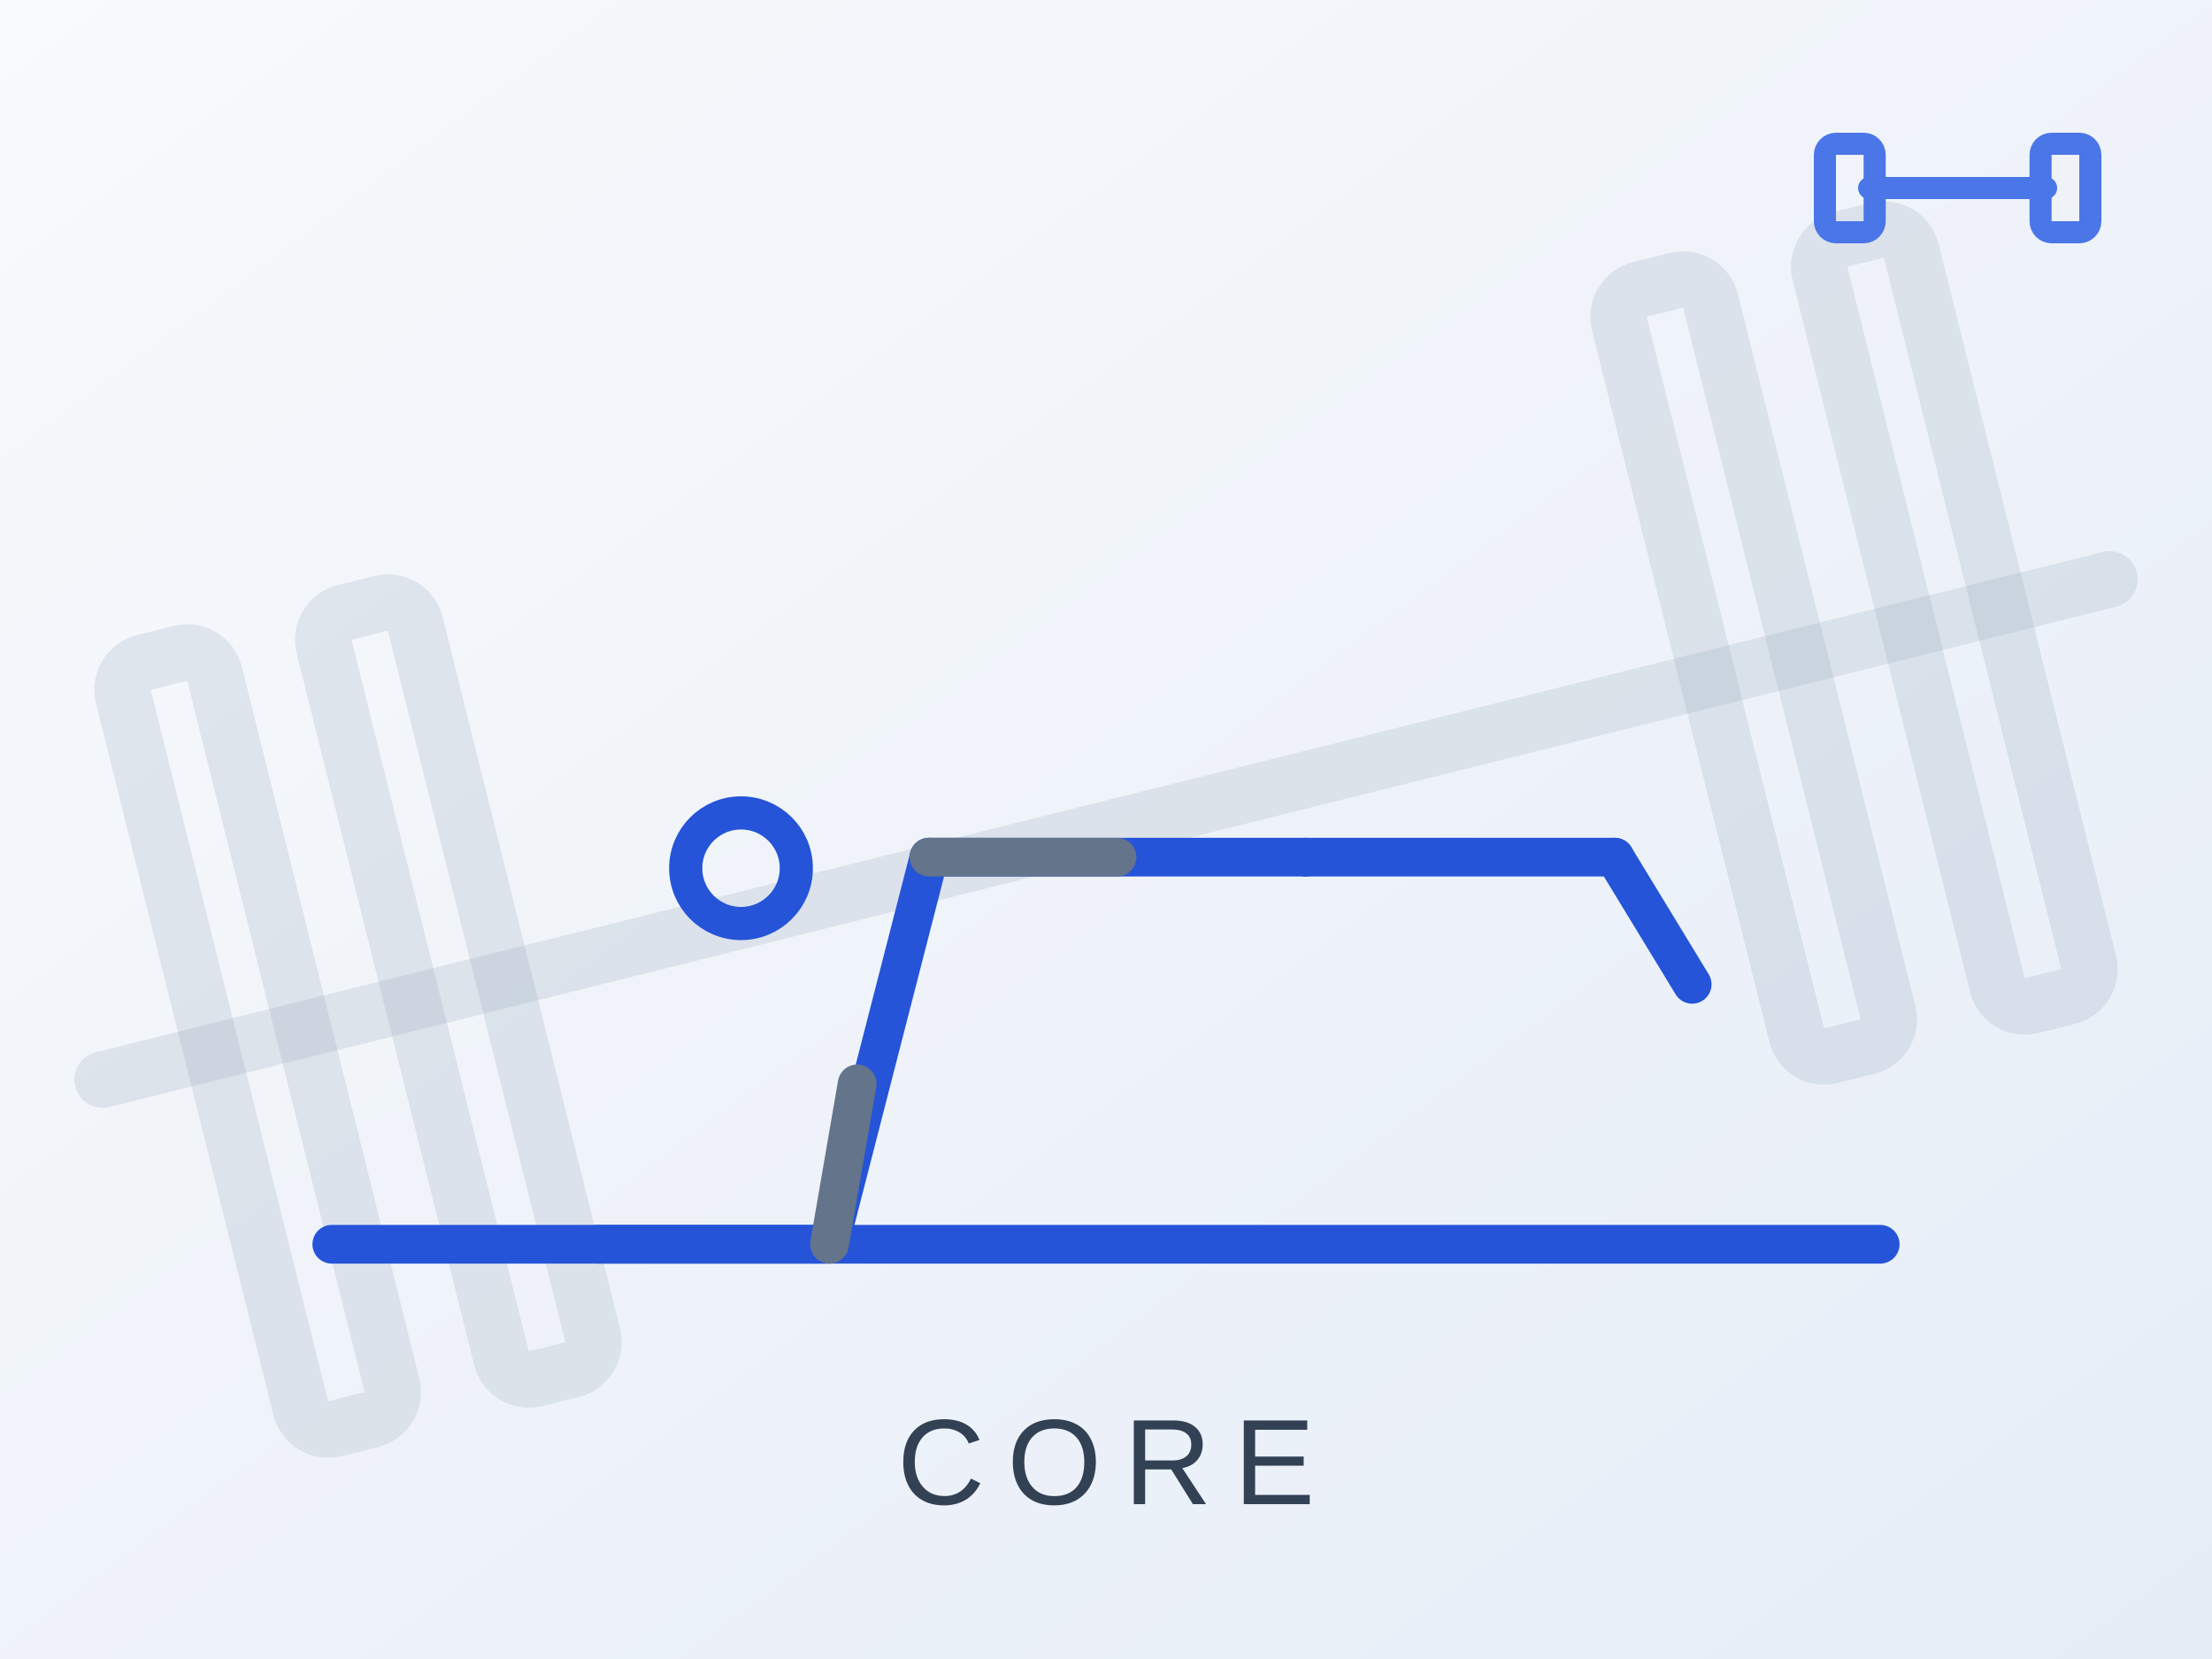
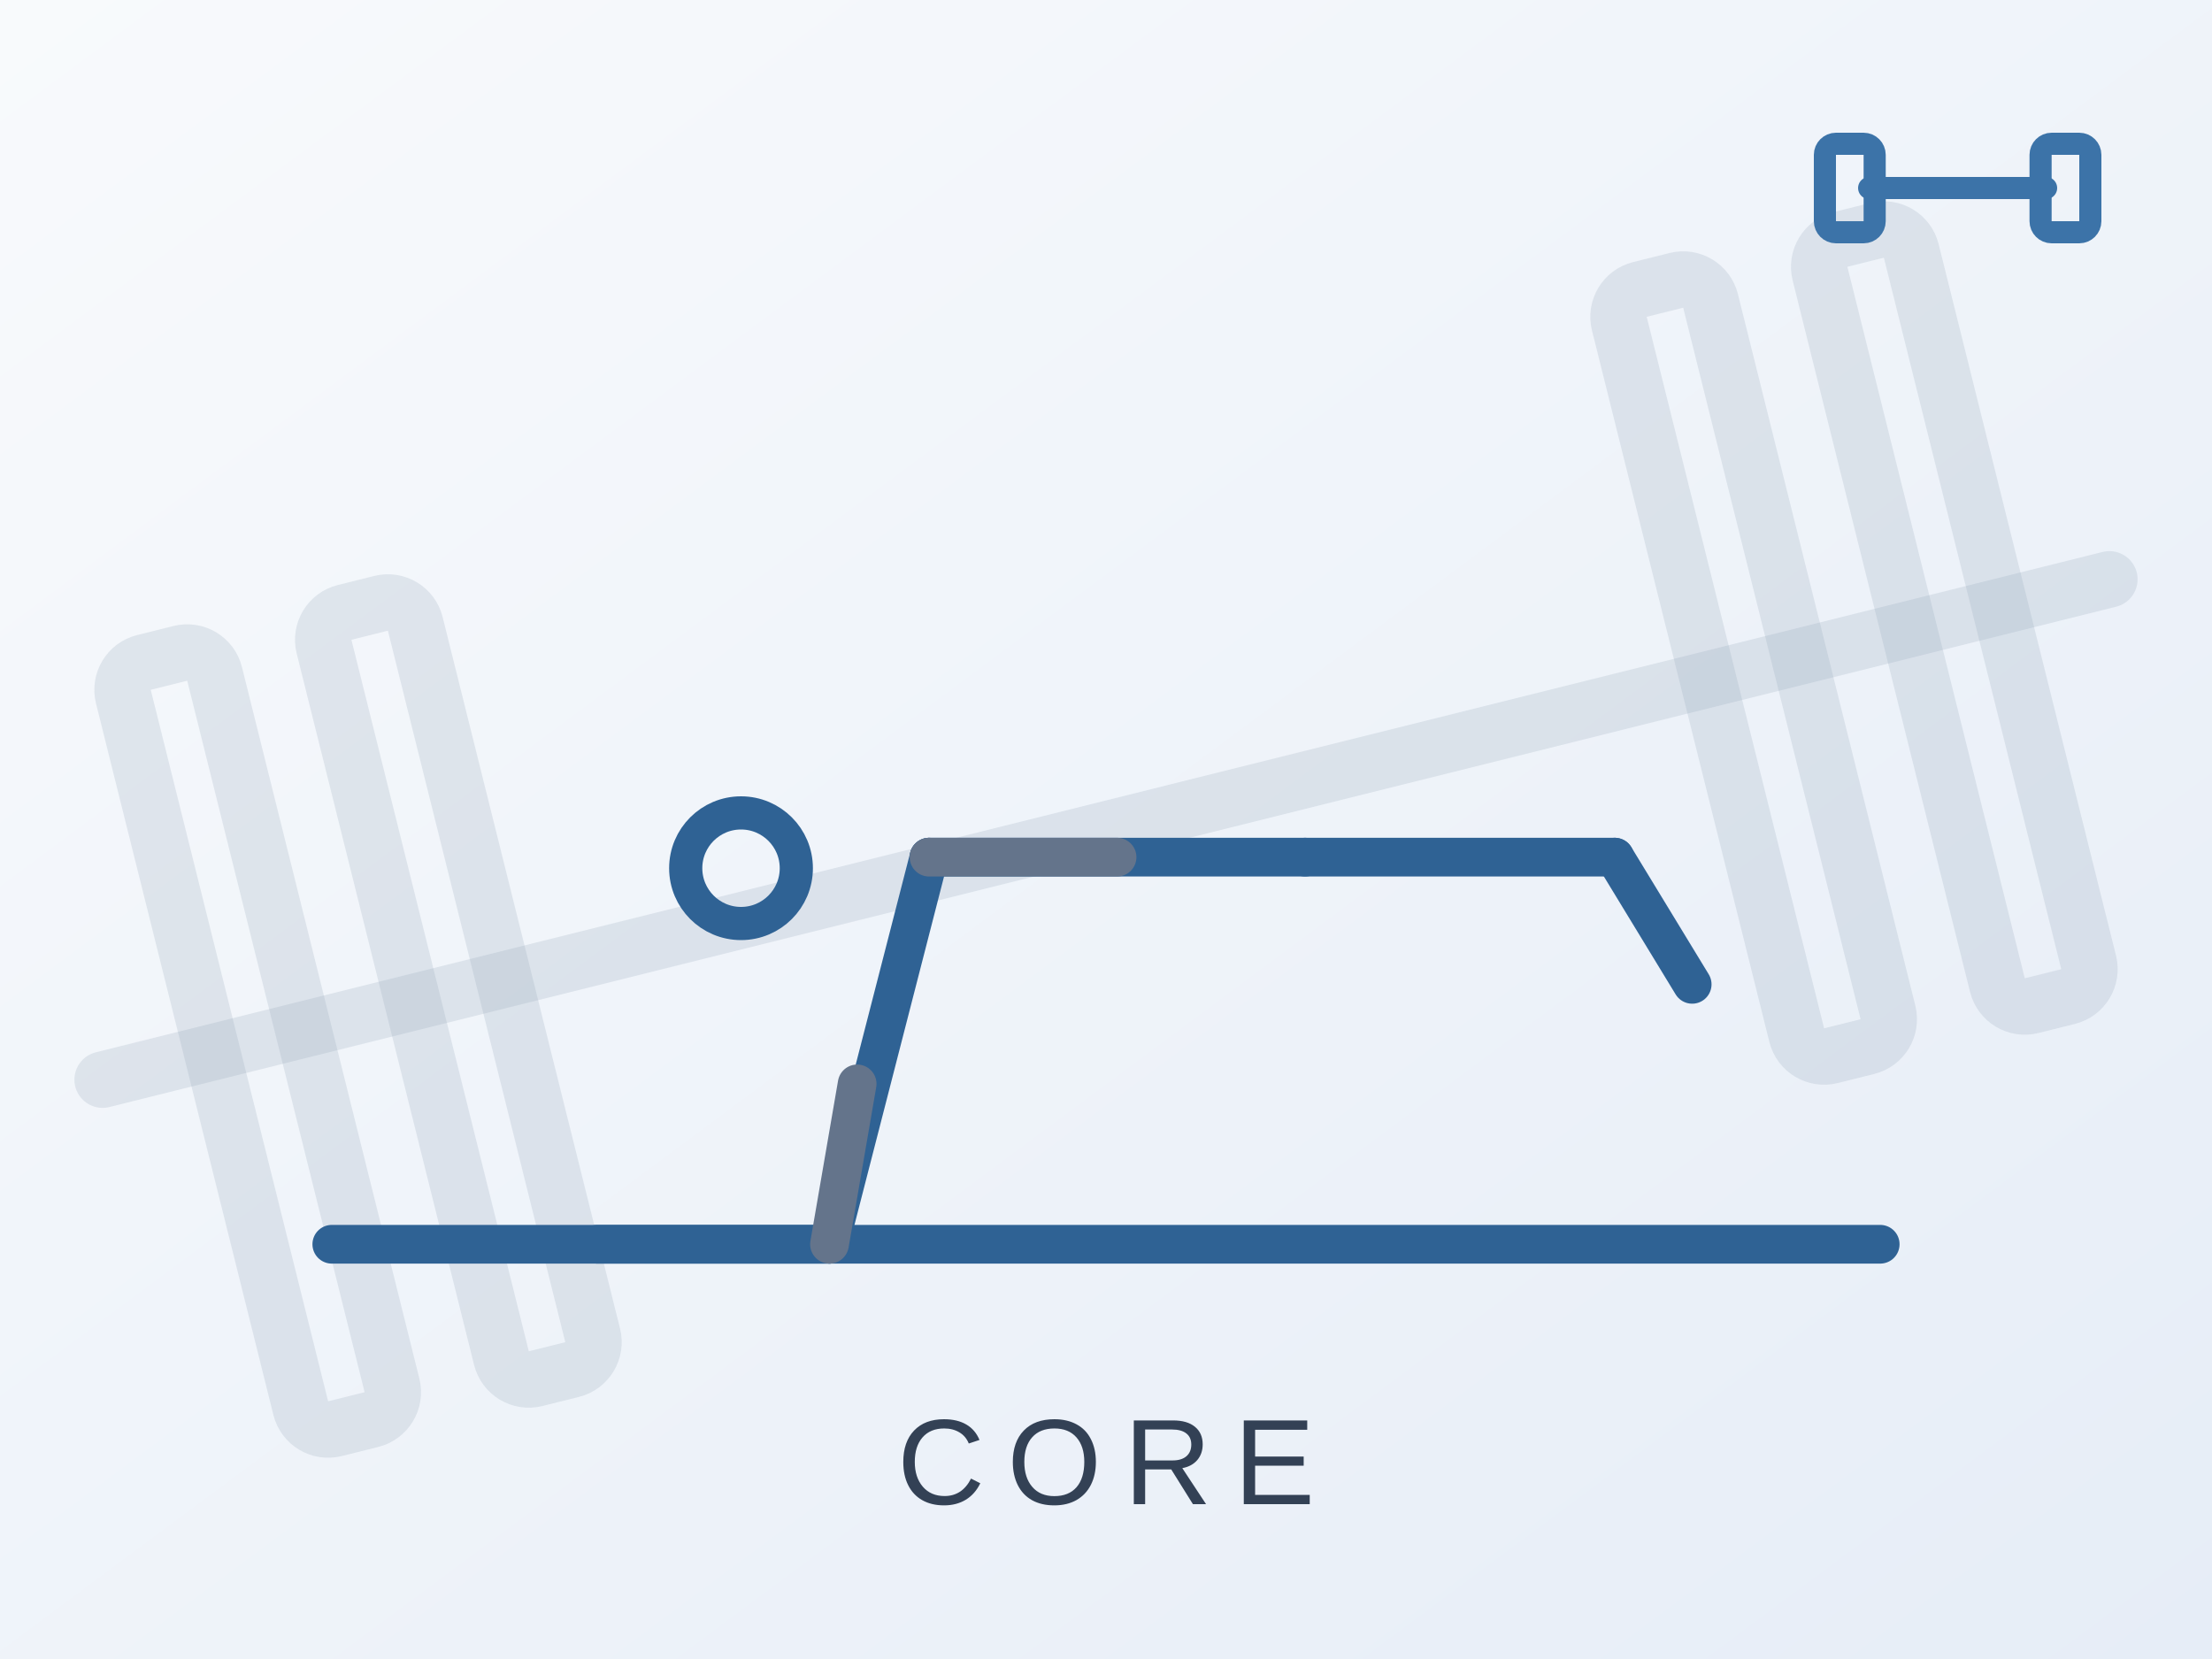
<svg xmlns="http://www.w3.org/2000/svg" viewBox="0 0 400 300" width="400" height="300">
  <defs>
    <linearGradient id="bg" x1="0" y1="0" x2="1" y2="1">
      <stop offset="0" stop-color="#f8fafc" />
      <stop offset="1" stop-color="#e6edf7" />
    </linearGradient>
  </defs>
  <rect width="400" height="300" fill="url(#bg)" />
  <g stroke="#94a3b8" stroke-opacity="0.22" stroke-width="6" stroke-linecap="round" stroke-linejoin="round" fill="none" transform="translate(200,150) rotate(-14) scale(1.7)">
    <line x1="-110" y1="0" x2="110" y2="0" />
    <rect x="-98" y="-42" width="10" height="84" rx="3" />
    <rect x="-76" y="-42" width="10" height="84" rx="3" />
    <rect x="66" y="-42" width="10" height="84" rx="3" />
    <rect x="88" y="-42" width="10" height="84" rx="3" />
  </g>
-   <g stroke="#4b76e8" stroke-width="4" fill="none" stroke-linecap="round" stroke-linejoin="round">
+   <g stroke="#3c73a8" stroke-width="4" fill="none" stroke-linecap="round" stroke-linejoin="round">
    <line x1="338" y1="34" x2="370" y2="34" />
    <rect x="330" y="26" width="9" height="16" rx="2" />
    <rect x="369" y="26" width="9" height="16" rx="2" />
  </g>
  <g fill="none" stroke-linecap="round" stroke-linejoin="round">
-     <g stroke="#2554d8" stroke-width="7">
+     <g stroke="#2f6294" stroke-width="7">
      <line x1="60" y1="225" x2="340" y2="225" />
      <line x1="108" y1="225" x2="150" y2="225" />
      <line x1="150" y1="225" x2="168" y2="155" />
      <line x1="168" y1="155" x2="236" y2="155" />
      <line x1="236" y1="155" x2="292" y2="155" />
      <line x1="292" y1="155" x2="306" y2="178" />
    </g>
    <g stroke="#64748b" stroke-width="7">
      <line x1="168" y1="155" x2="202" y2="155" />
      <line x1="150" y1="225" x2="155" y2="196" />
    </g>
-     <circle cx="134" cy="157" r="10" stroke="#2554d8" stroke-width="6" />
+     <circle cx="134" cy="157" r="10" stroke="#2f6294" stroke-width="6" />
  </g>
  <text x="200" y="272" text-anchor="middle" font-family="Arial, Helvetica, sans-serif" font-size="22" letter-spacing="4" fill="#334155">CORE</text>
</svg>
